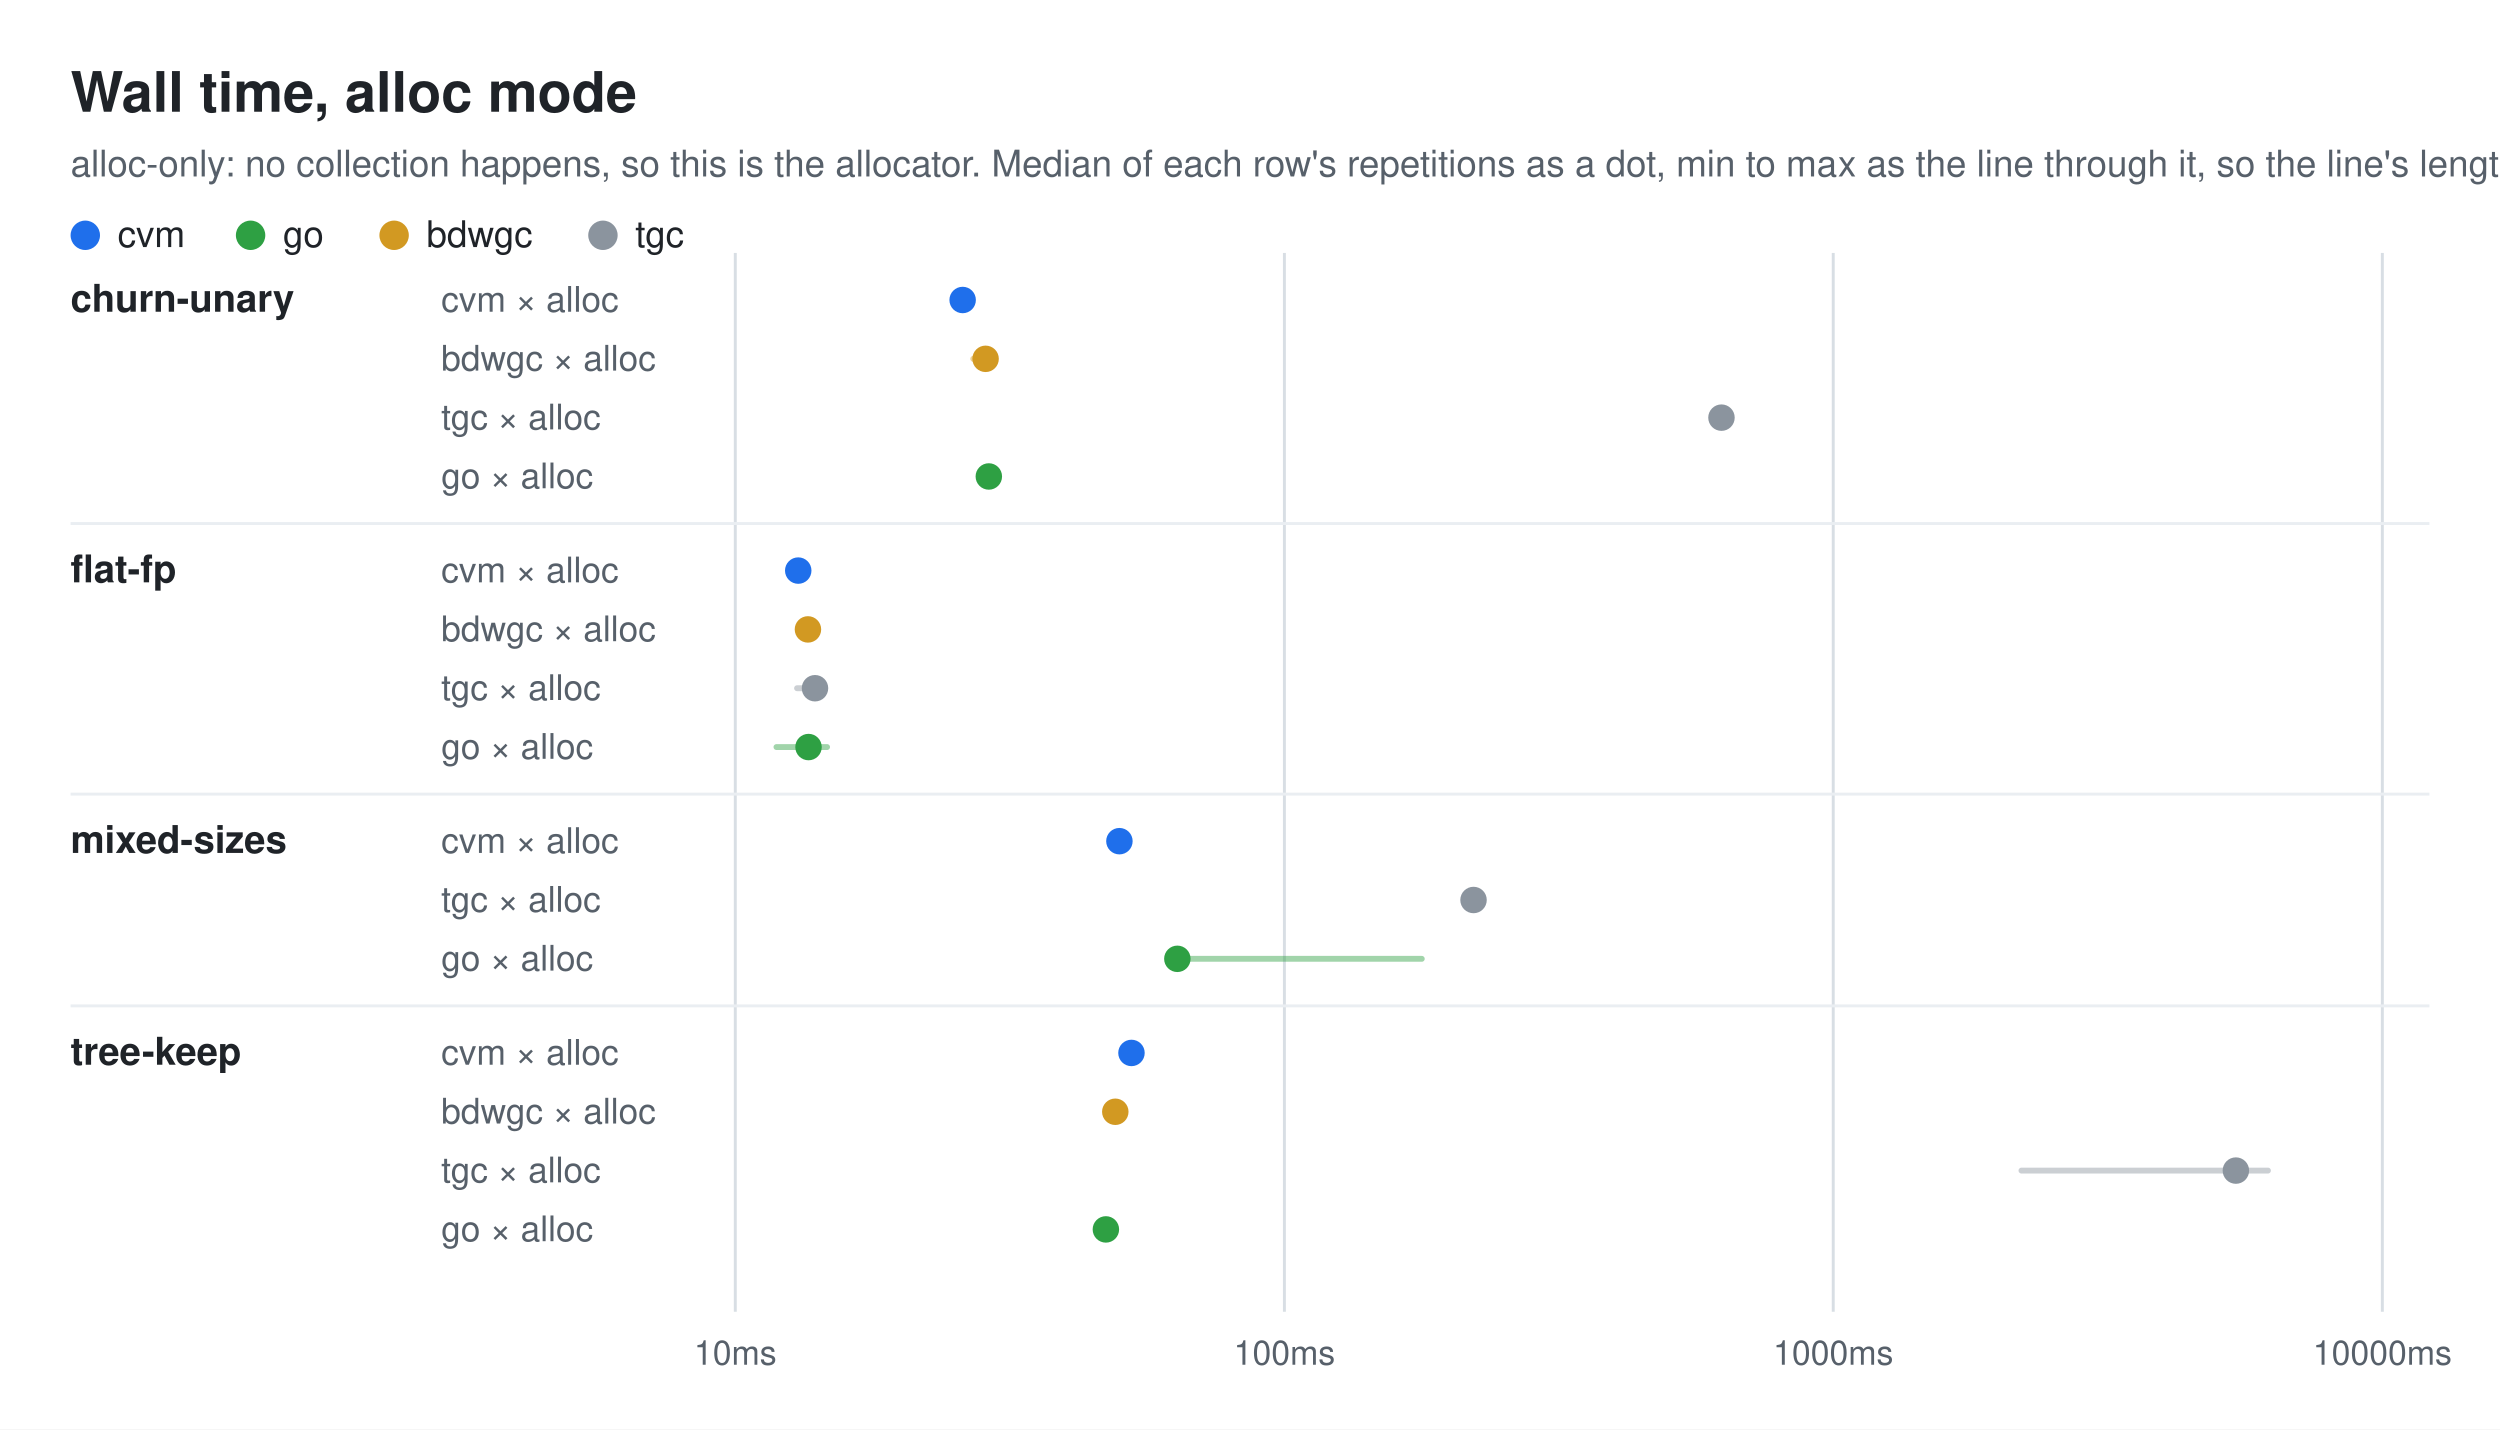
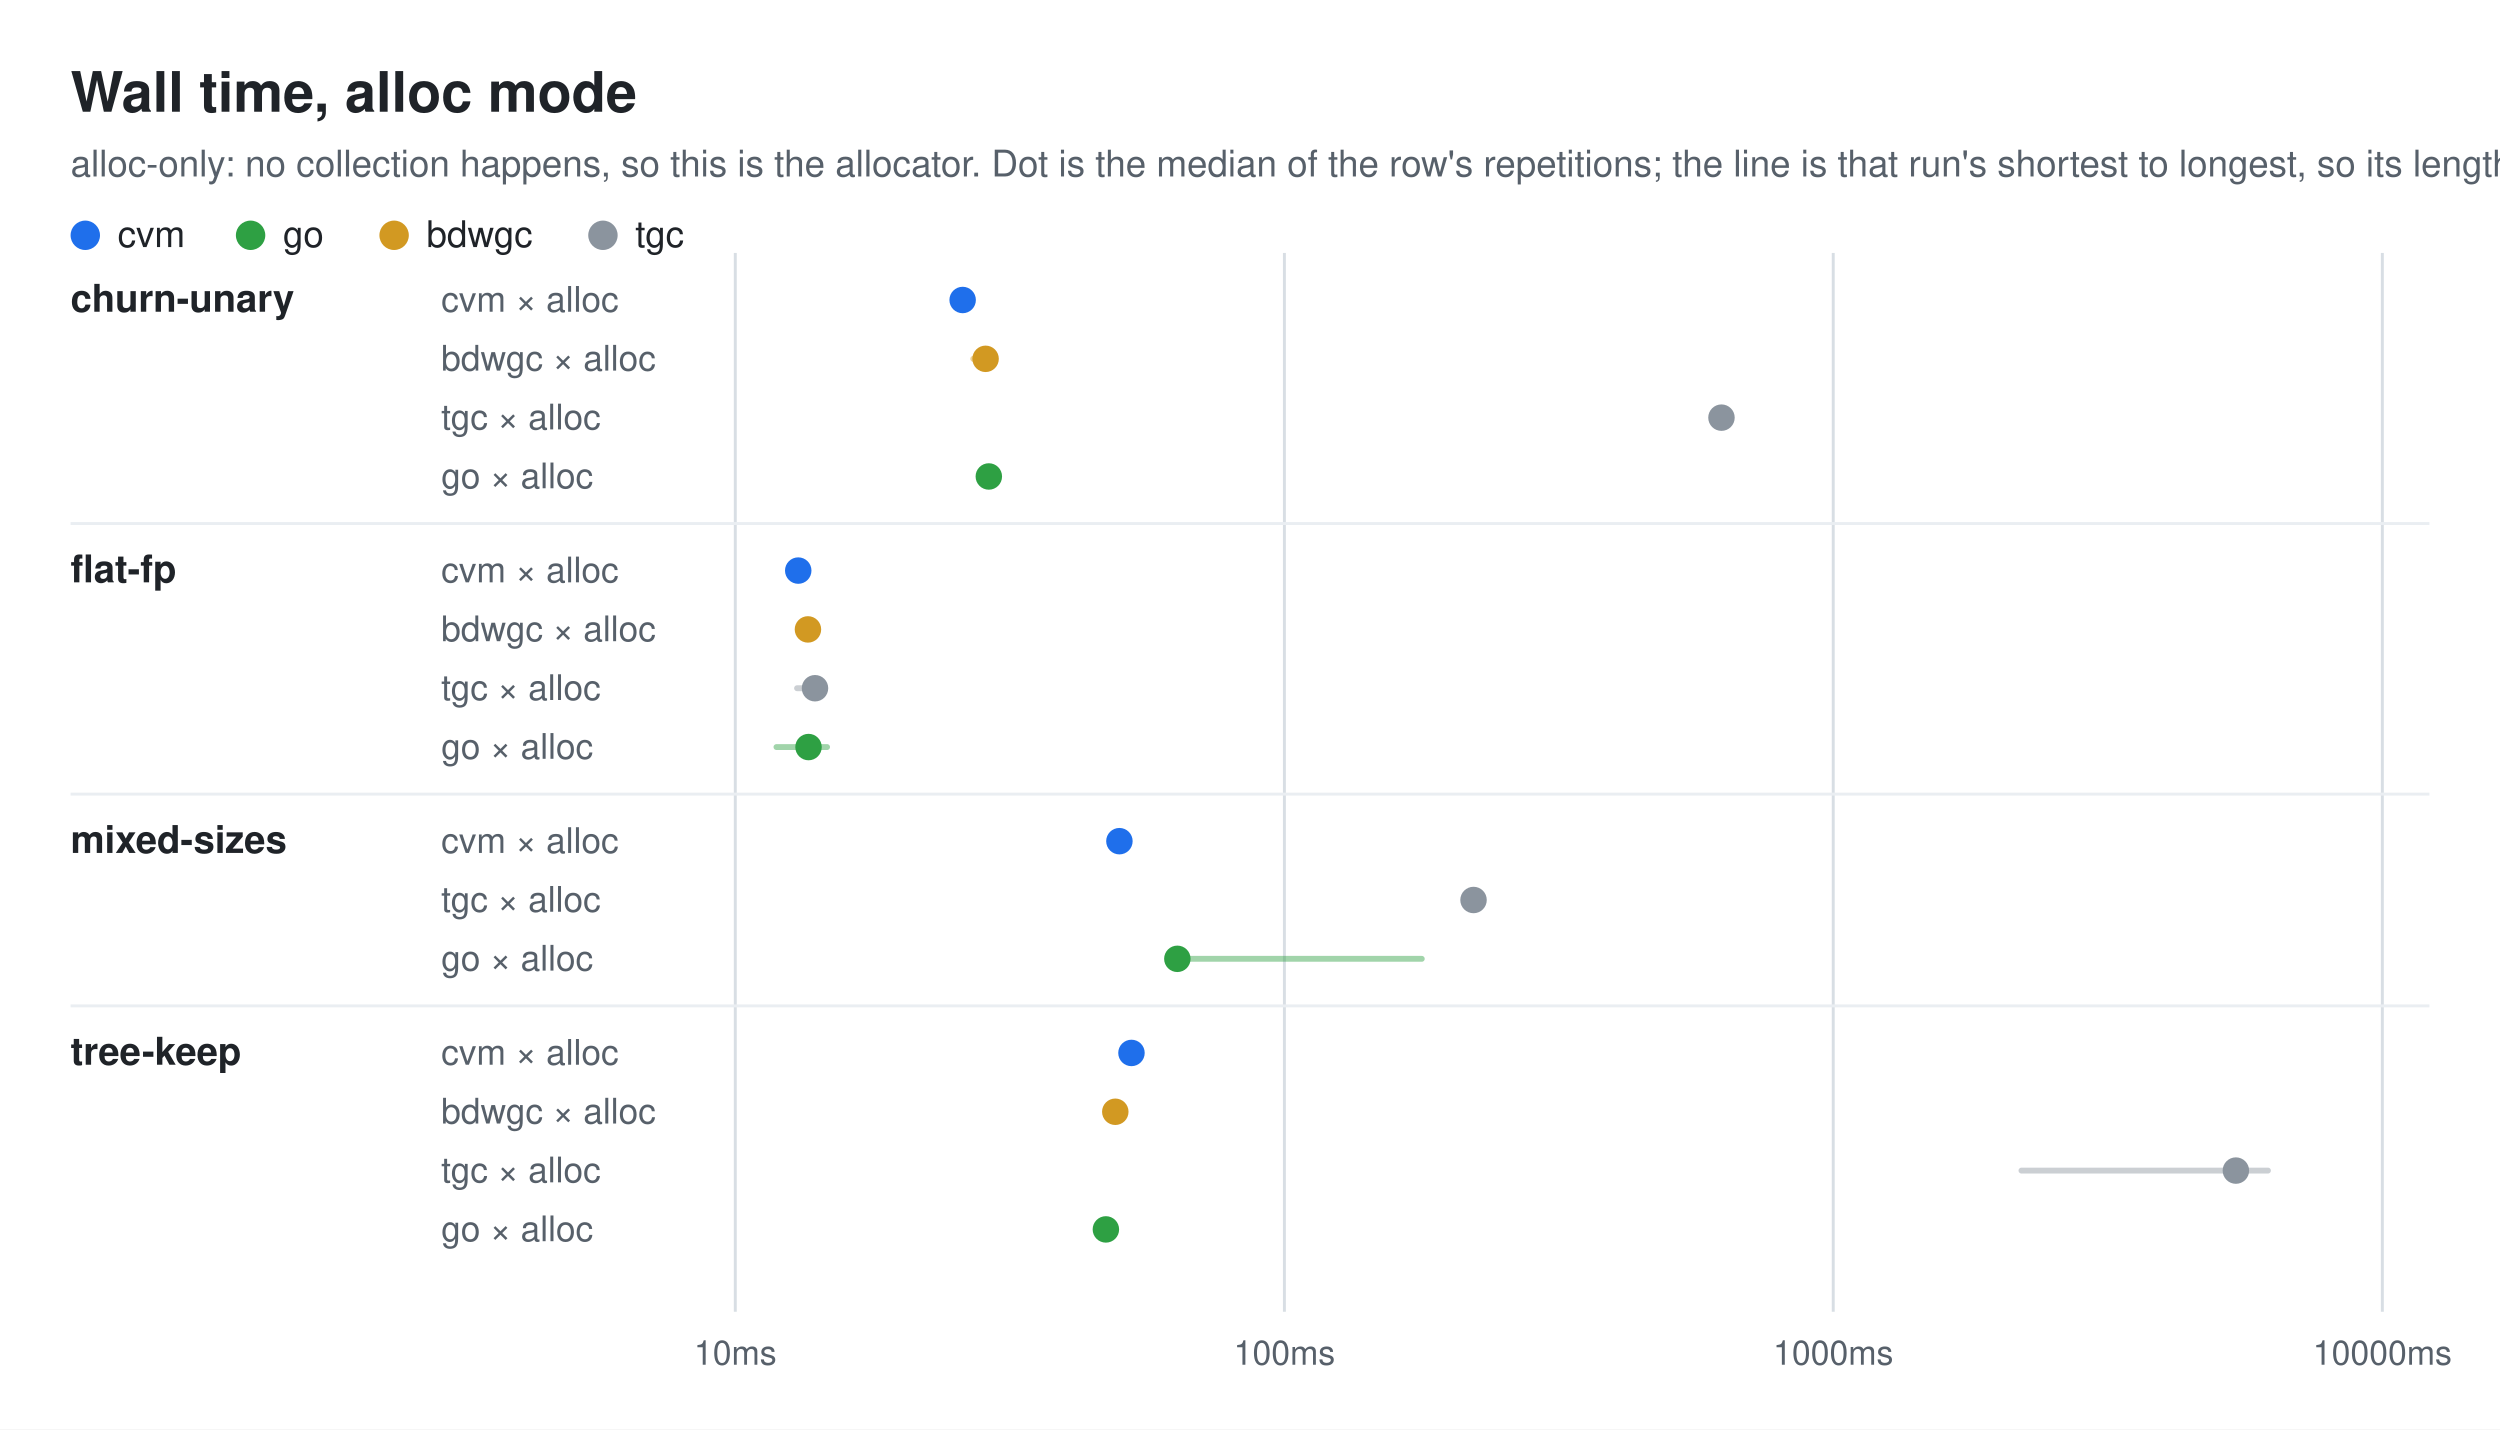
<svg xmlns="http://www.w3.org/2000/svg" width="850" height="486" viewBox="0 0 850 486" font-family="-apple-system, BlinkMacSystemFont, 'Segoe UI', Helvetica, Arial, sans-serif">
  <rect width="850" height="486" fill="#ffffff" />
  <text x="24" y="38" font-size="19" font-weight="600" fill="#1f2328">Wall time, alloc mode</text>
-   <text x="24" y="60" font-size="12.5" fill="#57606a">alloc-only: no collection happens, so this is the allocator. Median of each row's repetitions as a dot, min to max as the line through it, so the line's length is that row's spread.</text>
+   <text x="24" y="60" font-size="12.5" fill="#57606a">alloc-only: no collection happens, so this is the allocator. Dot is the median of the row's repetitions; the line is that run's shortest to longest, so its length is the spread.</text>
  <circle cx="29" cy="80" r="5" fill="#1f6feb" />
  <text x="40" y="84" font-size="12.5" fill="#1f2328">cvm</text>
  <circle cx="85.2" cy="80" r="5" fill="#2ea043" />
  <text x="96.2" y="84" font-size="12.5" fill="#1f2328">go</text>
  <circle cx="134" cy="80" r="5" fill="#d29922" />
  <text x="145" y="84" font-size="12.5" fill="#1f2328">bdwgc</text>
  <circle cx="205" cy="80" r="5" fill="#8b949e" />
  <text x="216" y="84" font-size="12.5" fill="#1f2328">tgc</text>
  <line x1="250.0" y1="86" x2="250.0" y2="446.0" stroke="#d8dee4" stroke-width="1" />
  <text x="250.0" y="464" font-size="11.5" fill="#57606a" text-anchor="middle">10ms</text>
  <line x1="436.7" y1="86" x2="436.7" y2="446.0" stroke="#d8dee4" stroke-width="1" />
  <text x="436.7" y="464" font-size="11.5" fill="#57606a" text-anchor="middle">100ms</text>
  <line x1="623.3" y1="86" x2="623.3" y2="446.0" stroke="#d8dee4" stroke-width="1" />
  <text x="623.3" y="464" font-size="11.5" fill="#57606a" text-anchor="middle">1000ms</text>
  <line x1="810.0" y1="86" x2="810.0" y2="446.0" stroke="#d8dee4" stroke-width="1" />
  <text x="810.0" y="464" font-size="11.5" fill="#57606a" text-anchor="middle">10000ms</text>
  <text x="24" y="106.0" font-size="13" font-weight="600" fill="#1f2328">churn-unary</text>
  <text x="150" y="106.0" font-size="12" fill="#57606a">cvm × alloc</text>
  <line x1="325.9" y1="102.0" x2="330.0" y2="102.0" stroke="#1f6feb" stroke-width="2" stroke-linecap="round" opacity="0.45" />
  <circle cx="327.3" cy="102.0" r="4.5" fill="#1f6feb" />
  <text x="150" y="126.0" font-size="12" fill="#57606a">bdwgc × alloc</text>
  <line x1="330.9" y1="122.0" x2="337.7" y2="122.0" stroke="#d29922" stroke-width="2" stroke-linecap="round" opacity="0.45" />
  <circle cx="335.1" cy="122.0" r="4.5" fill="#d29922" />
  <text x="150" y="146.0" font-size="12" fill="#57606a">tgc × alloc</text>
  <line x1="584.6" y1="142.0" x2="585.8" y2="142.0" stroke="#8b949e" stroke-width="2" stroke-linecap="round" opacity="0.45" />
  <circle cx="585.3" cy="142.0" r="4.5" fill="#8b949e" />
  <text x="150" y="166.0" font-size="12" fill="#57606a">go × alloc</text>
  <line x1="335.5" y1="162.0" x2="337.1" y2="162.0" stroke="#2ea043" stroke-width="2" stroke-linecap="round" opacity="0.45" />
  <circle cx="336.2" cy="162.0" r="4.5" fill="#2ea043" />
  <line x1="24" y1="178.0" x2="826.0" y2="178.0" stroke="#eaeef2" stroke-width="1" />
  <text x="24" y="198.0" font-size="13" font-weight="600" fill="#1f2328">flat-fp</text>
  <text x="150" y="198.0" font-size="12" fill="#57606a">cvm × alloc</text>
  <line x1="269.3" y1="194.0" x2="274.3" y2="194.0" stroke="#1f6feb" stroke-width="2" stroke-linecap="round" opacity="0.45" />
  <circle cx="271.4" cy="194.0" r="4.5" fill="#1f6feb" />
  <text x="150" y="218.0" font-size="12" fill="#57606a">bdwgc × alloc</text>
  <line x1="272.4" y1="214.0" x2="275.7" y2="214.0" stroke="#d29922" stroke-width="2" stroke-linecap="round" opacity="0.45" />
  <circle cx="274.7" cy="214.0" r="4.5" fill="#d29922" />
  <text x="150" y="238.0" font-size="12" fill="#57606a">tgc × alloc</text>
  <line x1="271.0" y1="234.0" x2="278.0" y2="234.0" stroke="#8b949e" stroke-width="2" stroke-linecap="round" opacity="0.45" />
  <circle cx="277.1" cy="234.0" r="4.5" fill="#8b949e" />
  <text x="150" y="258.0" font-size="12" fill="#57606a">go × alloc</text>
  <line x1="264.0" y1="254.0" x2="281.2" y2="254.0" stroke="#2ea043" stroke-width="2" stroke-linecap="round" opacity="0.45" />
  <circle cx="274.9" cy="254.0" r="4.5" fill="#2ea043" />
  <line x1="24" y1="270.0" x2="826.0" y2="270.0" stroke="#eaeef2" stroke-width="1" />
  <text x="24" y="290.0" font-size="13" font-weight="600" fill="#1f2328">mixed-sizes</text>
  <text x="150" y="290.0" font-size="12" fill="#57606a">cvm × alloc</text>
  <line x1="380.0" y1="286.0" x2="383.2" y2="286.0" stroke="#1f6feb" stroke-width="2" stroke-linecap="round" opacity="0.45" />
  <circle cx="380.6" cy="286.0" r="4.5" fill="#1f6feb" />
  <text x="150" y="310.0" font-size="12" fill="#57606a">tgc × alloc</text>
  <line x1="500.7" y1="306.0" x2="501.9" y2="306.0" stroke="#8b949e" stroke-width="2" stroke-linecap="round" opacity="0.45" />
  <circle cx="501.0" cy="306.0" r="4.5" fill="#8b949e" />
  <text x="150" y="330.0" font-size="12" fill="#57606a">go × alloc</text>
  <line x1="398.7" y1="326.0" x2="483.4" y2="326.0" stroke="#2ea043" stroke-width="2" stroke-linecap="round" opacity="0.45" />
  <circle cx="400.3" cy="326.0" r="4.5" fill="#2ea043" />
  <line x1="24" y1="342.0" x2="826.0" y2="342.0" stroke="#eaeef2" stroke-width="1" />
  <text x="24" y="362.0" font-size="13" font-weight="600" fill="#1f2328">tree-keep</text>
  <text x="150" y="362.0" font-size="12" fill="#57606a">cvm × alloc</text>
  <line x1="382.4" y1="358.0" x2="386.3" y2="358.0" stroke="#1f6feb" stroke-width="2" stroke-linecap="round" opacity="0.45" />
  <circle cx="384.7" cy="358.0" r="4.5" fill="#1f6feb" />
  <text x="150" y="382.0" font-size="12" fill="#57606a">bdwgc × alloc</text>
  <line x1="378.8" y1="378.0" x2="379.4" y2="378.0" stroke="#d29922" stroke-width="2" stroke-linecap="round" opacity="0.45" />
  <circle cx="379.2" cy="378.0" r="4.5" fill="#d29922" />
  <text x="150" y="402.0" font-size="12" fill="#57606a">tgc × alloc</text>
  <line x1="687.3" y1="398.0" x2="771.1" y2="398.0" stroke="#8b949e" stroke-width="2" stroke-linecap="round" opacity="0.45" />
  <circle cx="760.2" cy="398.0" r="4.5" fill="#8b949e" />
  <text x="150" y="422.0" font-size="12" fill="#57606a">go × alloc</text>
  <line x1="374.9" y1="418.0" x2="377.3" y2="418.0" stroke="#2ea043" stroke-width="2" stroke-linecap="round" opacity="0.45" />
  <circle cx="376.0" cy="418.0" r="4.5" fill="#2ea043" />
</svg>
